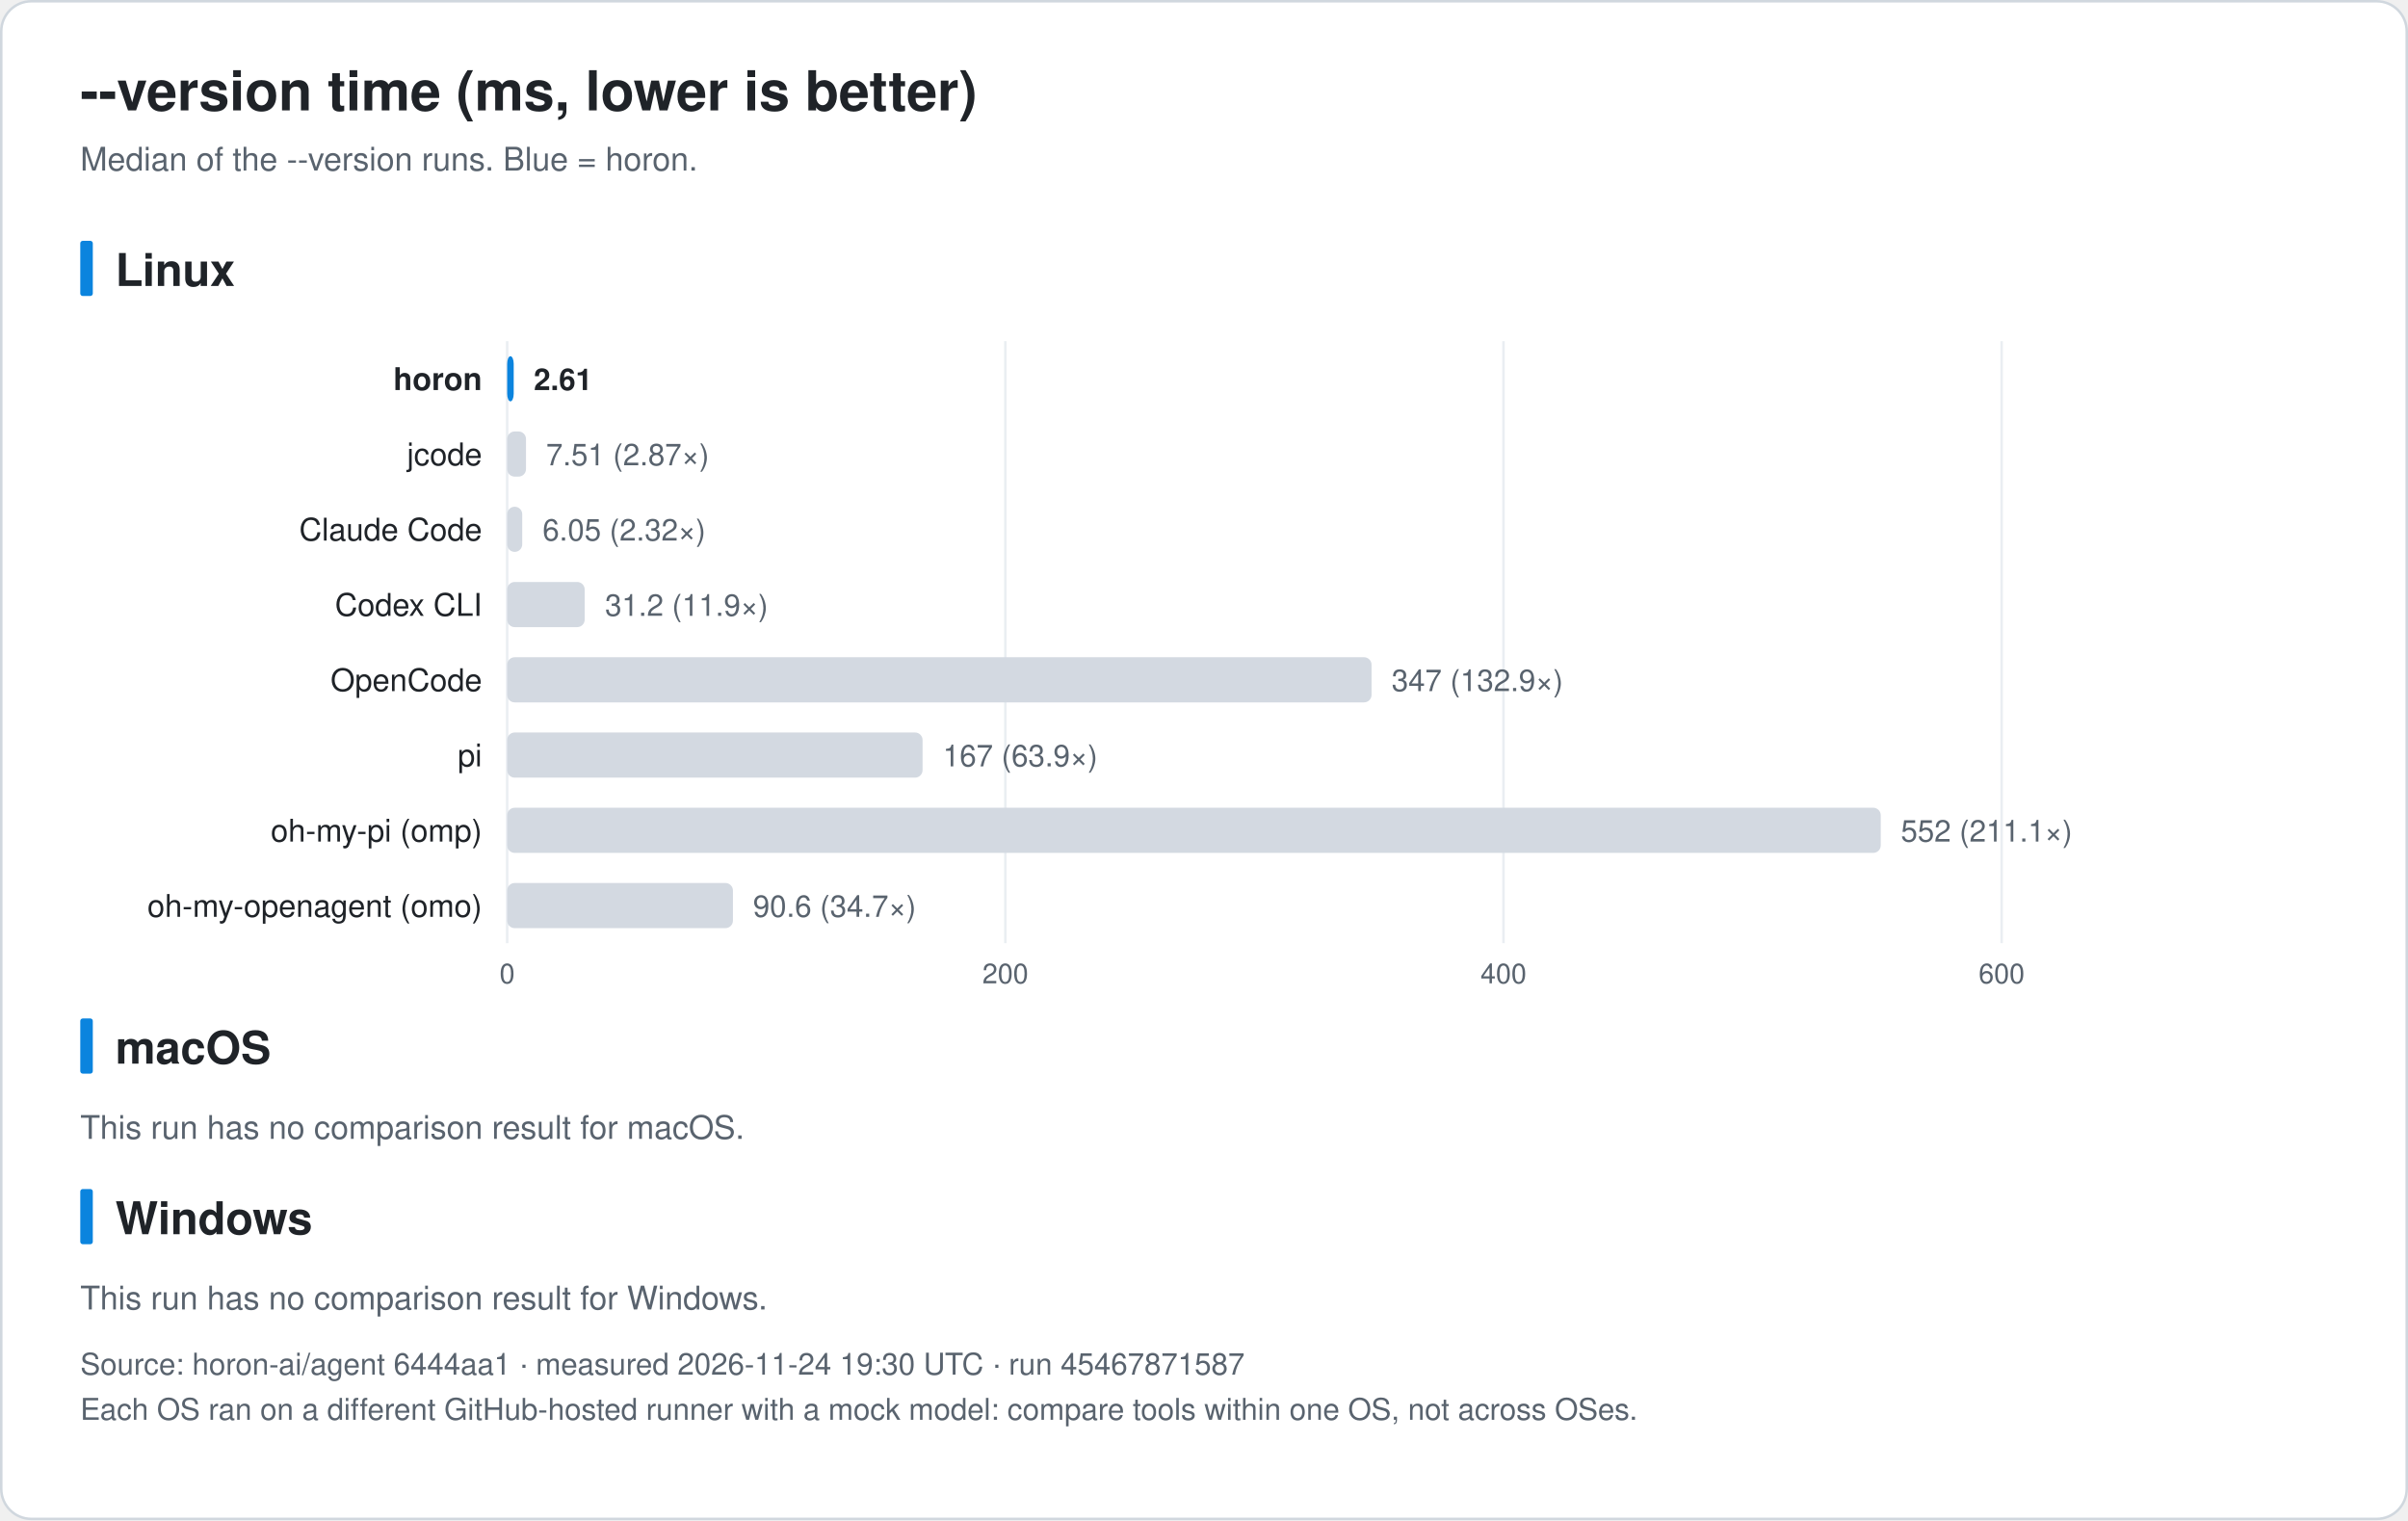
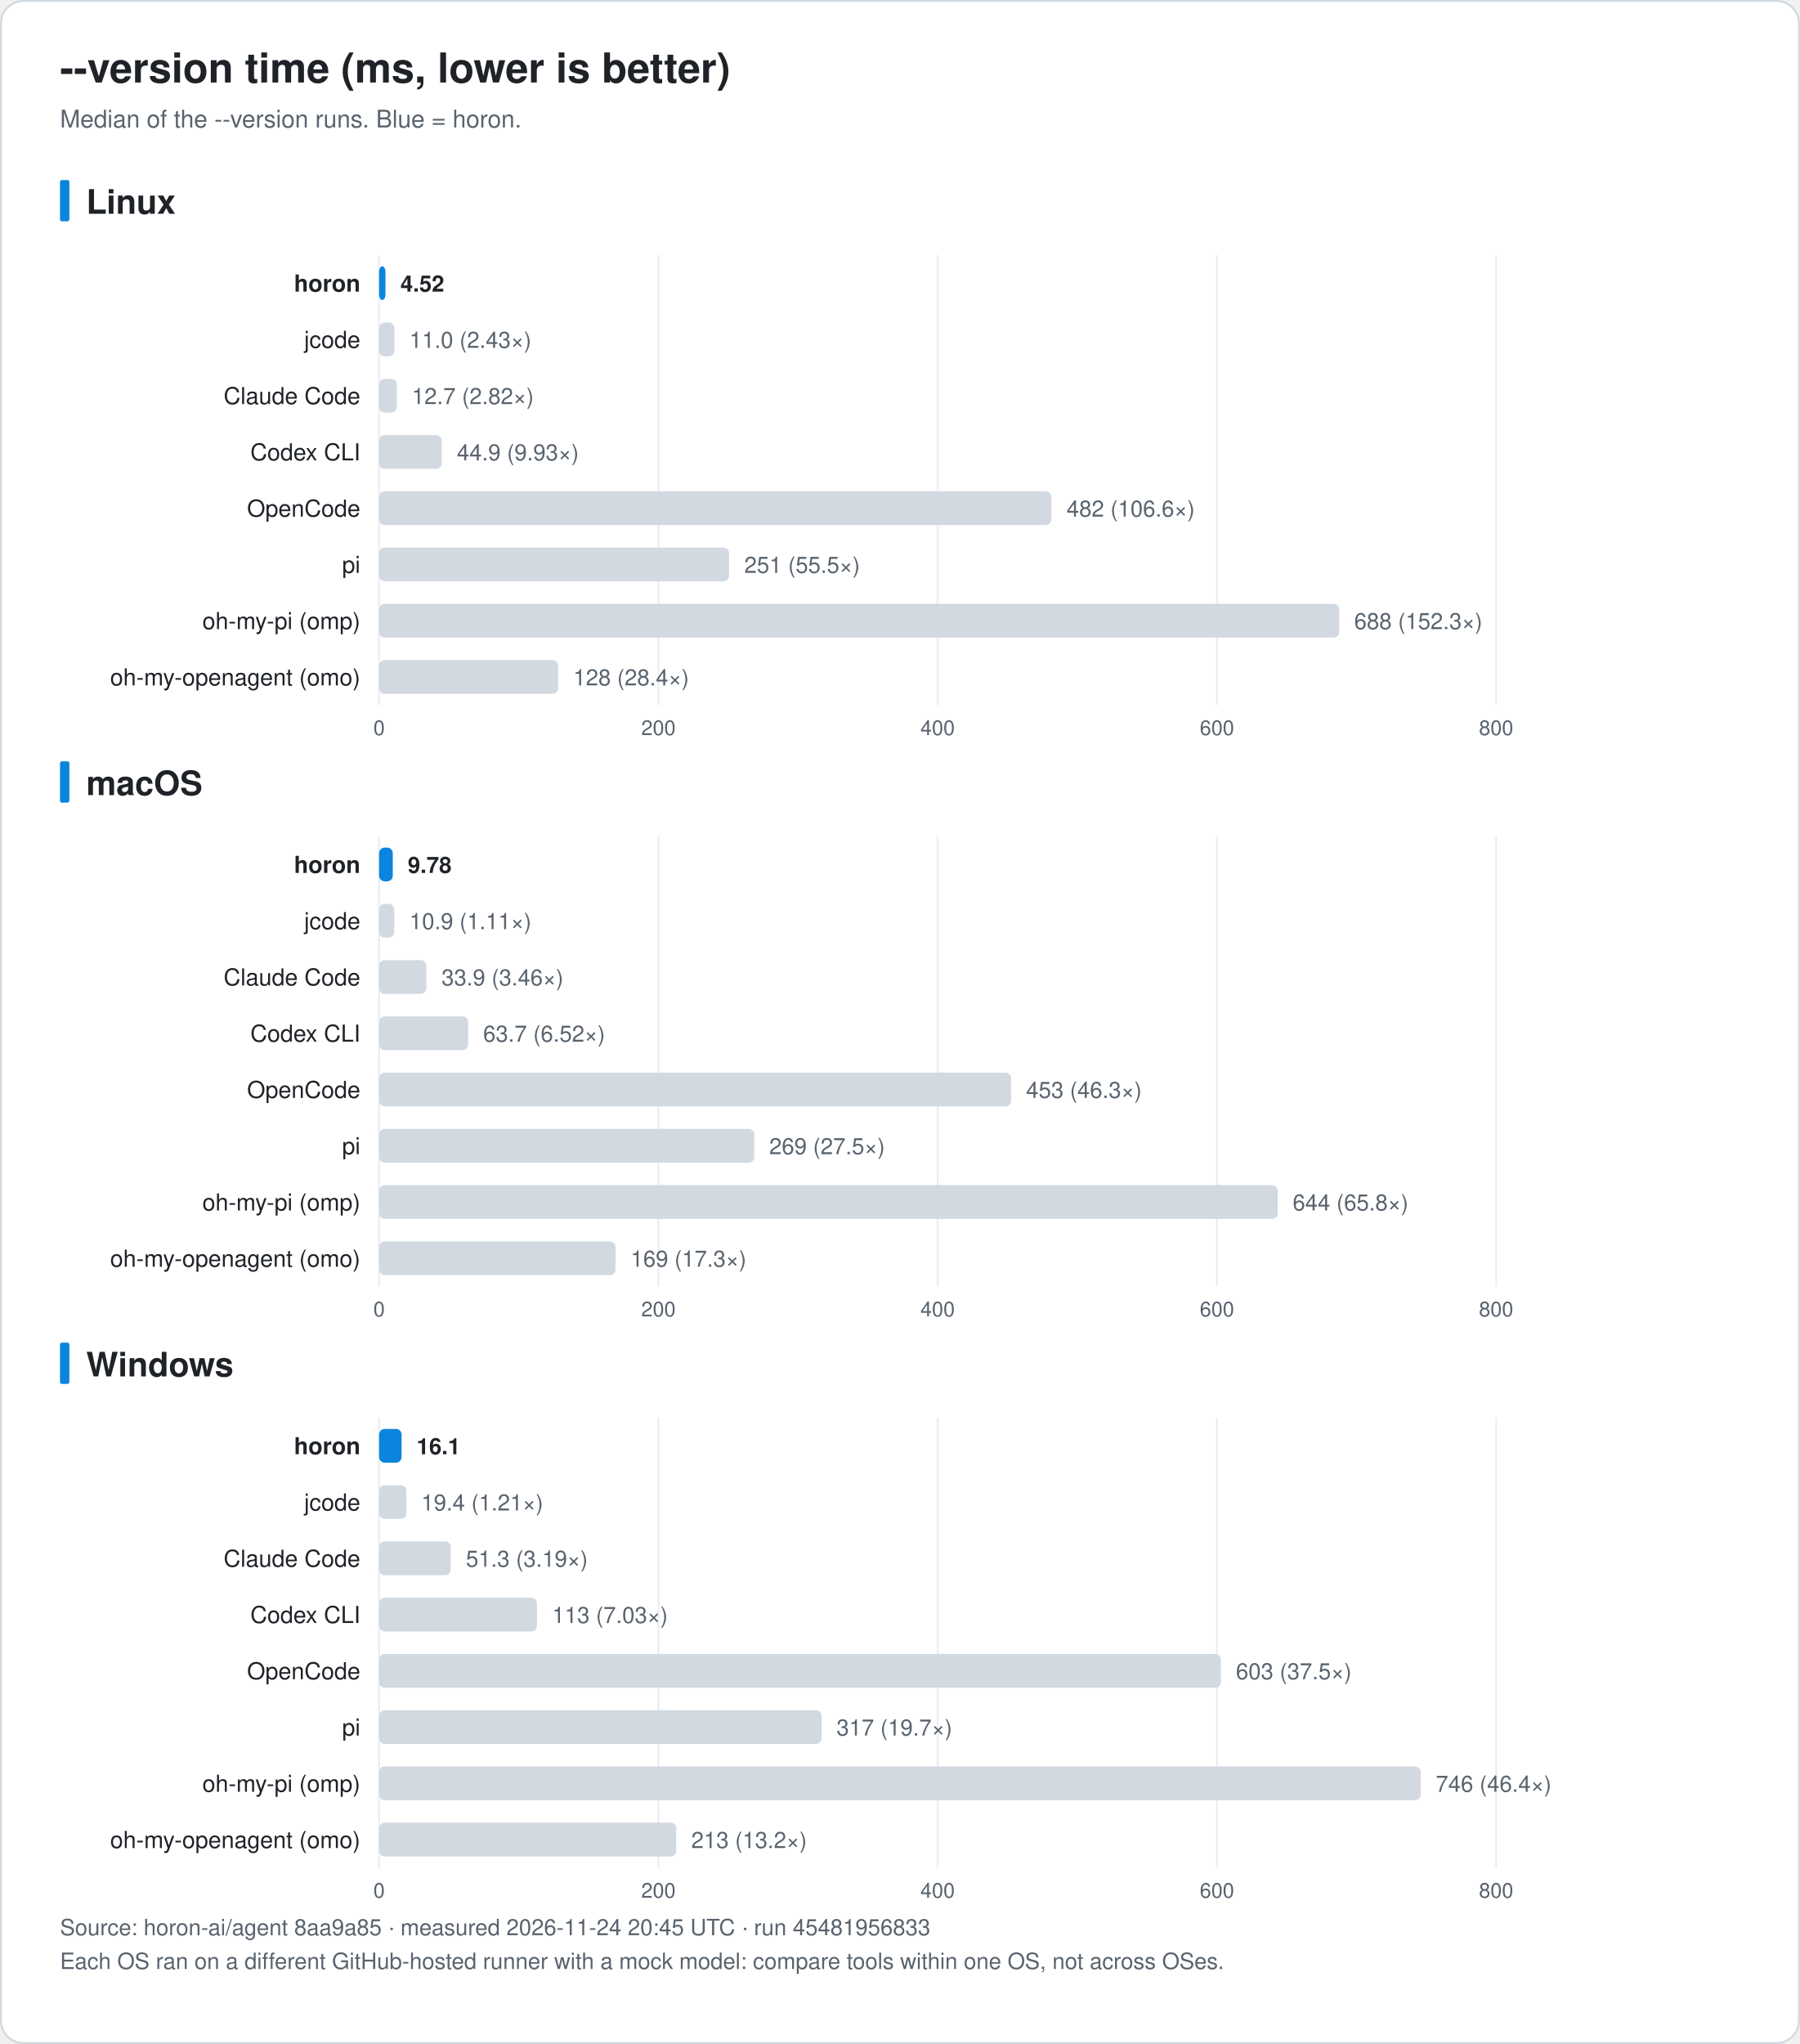
- <svg xmlns="http://www.w3.org/2000/svg" width="960" height="606" viewBox="0 0 960 606" font-family="-apple-system, BlinkMacSystemFont, 'Segoe UI', 'Noto Sans KR', 'Apple SD Gothic Neo', Helvetica, Arial, sans-serif" role="img">
-   <rect x="0.5" y="0.5" width="959" height="605" rx="12" fill="#ffffff" stroke="#d0d7de" />
+ <svg xmlns="http://www.w3.org/2000/svg" width="960" height="1090" viewBox="0 0 960 1090" font-family="-apple-system, BlinkMacSystemFont, 'Segoe UI', 'Noto Sans KR', 'Apple SD Gothic Neo', Helvetica, Arial, sans-serif" role="img">
+   <rect x="0.5" y="0.5" width="959" height="1089" rx="12" fill="#ffffff" stroke="#d0d7de" />
  <text x="32.0" y="44.0" font-size="22" fill="#1f2328" text-anchor="start" font-weight="bold">--version time (ms, lower is better)</text>
  <text x="32.0" y="68.0" font-size="13" fill="#59636e" text-anchor="start" font-weight="normal">Median of the --version runs. Blue = horon.</text>
  <rect x="32" y="96.0" width="5" height="22" rx="1" fill="#0b84de" />
  <text x="46.0" y="114.0" font-size="18" fill="#1f2328" text-anchor="start" font-weight="bold">Linux</text>
  <line x1="202.2" y1="136.0" x2="202.2" y2="376.0" stroke="#eaeef2" />
  <text x="202.2" y="392.0" font-size="11" fill="#59636e" text-anchor="middle" font-weight="normal">0</text>
-   <line x1="400.8" y1="136.0" x2="400.8" y2="376.0" stroke="#eaeef2" />
-   <text x="400.8" y="392.0" font-size="11" fill="#59636e" text-anchor="middle" font-weight="normal">200</text>
-   <line x1="599.4" y1="136.0" x2="599.4" y2="376.0" stroke="#eaeef2" />
-   <text x="599.4" y="392.0" font-size="11" fill="#59636e" text-anchor="middle" font-weight="normal">400</text>
+   <line x1="351.2" y1="136.0" x2="351.2" y2="376.0" stroke="#eaeef2" />
+   <text x="351.2" y="392.0" font-size="11" fill="#59636e" text-anchor="middle" font-weight="normal">200</text>
+   <line x1="500.1" y1="136.0" x2="500.1" y2="376.0" stroke="#eaeef2" />
+   <text x="500.1" y="392.0" font-size="11" fill="#59636e" text-anchor="middle" font-weight="normal">400</text>
+   <line x1="649.1" y1="136.0" x2="649.1" y2="376.0" stroke="#eaeef2" />
+   <text x="649.1" y="392.0" font-size="11" fill="#59636e" text-anchor="middle" font-weight="normal">600</text>
  <line x1="798.0" y1="136.0" x2="798.0" y2="376.0" stroke="#eaeef2" />
-   <text x="798.0" y="392.0" font-size="11" fill="#59636e" text-anchor="middle" font-weight="normal">600</text>
+   <text x="798.0" y="392.0" font-size="11" fill="#59636e" text-anchor="middle" font-weight="normal">800</text>
  <text x="192.2" y="155.5" font-size="12.5" fill="#1f2328" text-anchor="end" font-weight="bold">horon</text>
-   <rect x="202.2" y="142.0" width="2.6" height="18" rx="3" fill="#0b84de" />
-   <text x="212.8" y="155.5" font-size="12" fill="#1f2328" text-anchor="start" font-weight="bold">2.61</text>
+   <rect x="202.2" y="142.0" width="3.4" height="18" rx="3" fill="#0b84de" />
+   <text x="213.6" y="155.5" font-size="12" fill="#1f2328" text-anchor="start" font-weight="bold">4.52</text>
  <text x="192.2" y="185.5" font-size="12.5" fill="#1f2328" text-anchor="end" font-weight="normal">jcode</text>
-   <rect x="202.2" y="172.0" width="7.5" height="18" rx="3" fill="#d3d9e1" />
-   <text x="217.7" y="185.5" font-size="12" fill="#59636e" text-anchor="start" font-weight="normal">7.51 (2.87×)</text>
+   <rect x="202.2" y="172.0" width="8.2" height="18" rx="3" fill="#d3d9e1" />
+   <text x="218.4" y="185.5" font-size="12" fill="#59636e" text-anchor="start" font-weight="normal">11.0 (2.43×)</text>
  <text x="192.2" y="215.5" font-size="12.5" fill="#1f2328" text-anchor="end" font-weight="normal">Claude Code</text>
-   <rect x="202.2" y="202.0" width="6.0" height="18" rx="3" fill="#d3d9e1" />
-   <text x="216.3" y="215.5" font-size="12" fill="#59636e" text-anchor="start" font-weight="normal">6.05 (2.32×)</text>
+   <rect x="202.2" y="202.0" width="9.5" height="18" rx="3" fill="#d3d9e1" />
+   <text x="219.7" y="215.5" font-size="12" fill="#59636e" text-anchor="start" font-weight="normal">12.7 (2.82×)</text>
  <text x="192.2" y="245.5" font-size="12.5" fill="#1f2328" text-anchor="end" font-weight="normal">Codex CLI</text>
-   <rect x="202.2" y="232.0" width="30.9" height="18" rx="3" fill="#d3d9e1" />
-   <text x="241.2" y="245.5" font-size="12" fill="#59636e" text-anchor="start" font-weight="normal">31.2 (11.9×)</text>
+   <rect x="202.2" y="232.0" width="33.4" height="18" rx="3" fill="#d3d9e1" />
+   <text x="243.7" y="245.5" font-size="12" fill="#59636e" text-anchor="start" font-weight="normal">44.9 (9.93×)</text>
  <text x="192.2" y="275.5" font-size="12.5" fill="#1f2328" text-anchor="end" font-weight="normal">OpenCode</text>
-   <rect x="202.2" y="262.0" width="344.6" height="18" rx="3" fill="#d3d9e1" />
-   <text x="554.8" y="275.5" font-size="12" fill="#59636e" text-anchor="start" font-weight="normal">347 (132.9×)</text>
+   <rect x="202.2" y="262.0" width="358.6" height="18" rx="3" fill="#d3d9e1" />
+   <text x="568.9" y="275.5" font-size="12" fill="#59636e" text-anchor="start" font-weight="normal">482 (106.6×)</text>
  <text x="192.2" y="305.5" font-size="12.5" fill="#1f2328" text-anchor="end" font-weight="normal">pi</text>
-   <rect x="202.2" y="292.0" width="165.6" height="18" rx="3" fill="#d3d9e1" />
-   <text x="375.9" y="305.5" font-size="12" fill="#59636e" text-anchor="start" font-weight="normal">167 (63.9×)</text>
+   <rect x="202.2" y="292.0" width="186.7" height="18" rx="3" fill="#d3d9e1" />
+   <text x="397.0" y="305.5" font-size="12" fill="#59636e" text-anchor="start" font-weight="normal">251 (55.5×)</text>
  <text x="192.2" y="335.5" font-size="12.5" fill="#1f2328" text-anchor="end" font-weight="normal">oh-my-pi (omp)</text>
-   <rect x="202.2" y="322.0" width="547.6" height="18" rx="3" fill="#d3d9e1" />
-   <text x="757.8" y="335.5" font-size="12" fill="#59636e" text-anchor="start" font-weight="normal">552 (211.1×)</text>
+   <rect x="202.2" y="322.0" width="512.1" height="18" rx="3" fill="#d3d9e1" />
+   <text x="722.3" y="335.5" font-size="12" fill="#59636e" text-anchor="start" font-weight="normal">688 (152.3×)</text>
  <text x="192.2" y="365.5" font-size="12.5" fill="#1f2328" text-anchor="end" font-weight="normal">oh-my-openagent (omo)</text>
-   <rect x="202.2" y="352.0" width="90.0" height="18" rx="3" fill="#d3d9e1" />
-   <text x="300.2" y="365.5" font-size="12" fill="#59636e" text-anchor="start" font-weight="normal">90.6 (34.7×)</text>
+   <rect x="202.2" y="352.0" width="95.5" height="18" rx="3" fill="#d3d9e1" />
+   <text x="305.8" y="365.5" font-size="12" fill="#59636e" text-anchor="start" font-weight="normal">128 (28.4×)</text>
  <rect x="32" y="406.0" width="5" height="22" rx="1" fill="#0b84de" />
  <text x="46.0" y="424.0" font-size="18" fill="#1f2328" text-anchor="start" font-weight="bold">macOS</text>
-   <text x="32.0" y="454.0" font-size="13" fill="#59636e" text-anchor="start" font-weight="normal">This run has no comparison result for macOS.</text>
-   <rect x="32" y="474.0" width="5" height="22" rx="1" fill="#0b84de" />
-   <text x="46.0" y="492.0" font-size="18" fill="#1f2328" text-anchor="start" font-weight="bold">Windows</text>
-   <text x="32.0" y="522.0" font-size="13" fill="#59636e" text-anchor="start" font-weight="normal">This run has no comparison result for Windows.</text>
-   <text x="32.0" y="548.0" font-size="12" fill="#59636e" text-anchor="start" font-weight="normal">Source: horon-ai/agent 6444aa1 · measured 2026-11-24 19:30 UTC · run 45467871587</text>
-   <text x="32.0" y="566.0" font-size="12" fill="#59636e" text-anchor="start" font-weight="normal">Each OS ran on a different GitHub-hosted runner with a mock model: compare tools within one OS, not across OSes.</text>
+   <line x1="202.2" y1="446.0" x2="202.2" y2="686.0" stroke="#eaeef2" />
+   <text x="202.2" y="702.0" font-size="11" fill="#59636e" text-anchor="middle" font-weight="normal">0</text>
+   <line x1="351.2" y1="446.0" x2="351.2" y2="686.0" stroke="#eaeef2" />
+   <text x="351.2" y="702.0" font-size="11" fill="#59636e" text-anchor="middle" font-weight="normal">200</text>
+   <line x1="500.1" y1="446.0" x2="500.1" y2="686.0" stroke="#eaeef2" />
+   <text x="500.1" y="702.0" font-size="11" fill="#59636e" text-anchor="middle" font-weight="normal">400</text>
+   <line x1="649.1" y1="446.0" x2="649.1" y2="686.0" stroke="#eaeef2" />
+   <text x="649.1" y="702.0" font-size="11" fill="#59636e" text-anchor="middle" font-weight="normal">600</text>
+   <line x1="798.0" y1="446.0" x2="798.0" y2="686.0" stroke="#eaeef2" />
+   <text x="798.0" y="702.0" font-size="11" fill="#59636e" text-anchor="middle" font-weight="normal">800</text>
+   <text x="192.2" y="465.5" font-size="12.5" fill="#1f2328" text-anchor="end" font-weight="bold">horon</text>
+   <rect x="202.2" y="452.0" width="7.3" height="18" rx="3" fill="#0b84de" />
+   <text x="217.5" y="465.5" font-size="12" fill="#1f2328" text-anchor="start" font-weight="bold">9.78</text>
+   <text x="192.2" y="495.5" font-size="12.5" fill="#1f2328" text-anchor="end" font-weight="normal">jcode</text>
+   <rect x="202.2" y="482.0" width="8.1" height="18" rx="3" fill="#d3d9e1" />
+   <text x="218.4" y="495.5" font-size="12" fill="#59636e" text-anchor="start" font-weight="normal">10.9 (1.11×)</text>
+   <text x="192.2" y="525.5" font-size="12.5" fill="#1f2328" text-anchor="end" font-weight="normal">Claude Code</text>
+   <rect x="202.2" y="512.0" width="25.2" height="18" rx="3" fill="#d3d9e1" />
+   <text x="235.5" y="525.5" font-size="12" fill="#59636e" text-anchor="start" font-weight="normal">33.9 (3.46×)</text>
+   <text x="192.2" y="555.5" font-size="12.5" fill="#1f2328" text-anchor="end" font-weight="normal">Codex CLI</text>
+   <rect x="202.2" y="542.0" width="47.5" height="18" rx="3" fill="#d3d9e1" />
+   <text x="257.7" y="555.5" font-size="12" fill="#59636e" text-anchor="start" font-weight="normal">63.7 (6.52×)</text>
+   <text x="192.2" y="585.5" font-size="12.5" fill="#1f2328" text-anchor="end" font-weight="normal">OpenCode</text>
+   <rect x="202.2" y="572.0" width="337.1" height="18" rx="3" fill="#d3d9e1" />
+   <text x="547.3" y="585.5" font-size="12" fill="#59636e" text-anchor="start" font-weight="normal">453 (46.3×)</text>
+   <text x="192.2" y="615.5" font-size="12.5" fill="#1f2328" text-anchor="end" font-weight="normal">pi</text>
+   <rect x="202.2" y="602.0" width="200.1" height="18" rx="3" fill="#d3d9e1" />
+   <text x="410.3" y="615.5" font-size="12" fill="#59636e" text-anchor="start" font-weight="normal">269 (27.5×)</text>
+   <text x="192.2" y="645.5" font-size="12.5" fill="#1f2328" text-anchor="end" font-weight="normal">oh-my-pi (omp)</text>
+   <rect x="202.2" y="632.0" width="479.3" height="18" rx="3" fill="#d3d9e1" />
+   <text x="689.5" y="645.5" font-size="12" fill="#59636e" text-anchor="start" font-weight="normal">644 (65.8×)</text>
+   <text x="192.2" y="675.5" font-size="12.5" fill="#1f2328" text-anchor="end" font-weight="normal">oh-my-openagent (omo)</text>
+   <rect x="202.2" y="662.0" width="126.1" height="18" rx="3" fill="#d3d9e1" />
+   <text x="336.4" y="675.5" font-size="12" fill="#59636e" text-anchor="start" font-weight="normal">169 (17.3×)</text>
+   <rect x="32" y="716.0" width="5" height="22" rx="1" fill="#0b84de" />
+   <text x="46.0" y="734.0" font-size="18" fill="#1f2328" text-anchor="start" font-weight="bold">Windows</text>
+   <line x1="202.2" y1="756.0" x2="202.2" y2="996.0" stroke="#eaeef2" />
+   <text x="202.2" y="1012.0" font-size="11" fill="#59636e" text-anchor="middle" font-weight="normal">0</text>
+   <line x1="351.2" y1="756.0" x2="351.2" y2="996.0" stroke="#eaeef2" />
+   <text x="351.2" y="1012.0" font-size="11" fill="#59636e" text-anchor="middle" font-weight="normal">200</text>
+   <line x1="500.1" y1="756.0" x2="500.1" y2="996.0" stroke="#eaeef2" />
+   <text x="500.1" y="1012.0" font-size="11" fill="#59636e" text-anchor="middle" font-weight="normal">400</text>
+   <line x1="649.1" y1="756.0" x2="649.1" y2="996.0" stroke="#eaeef2" />
+   <text x="649.1" y="1012.0" font-size="11" fill="#59636e" text-anchor="middle" font-weight="normal">600</text>
+   <line x1="798.0" y1="756.0" x2="798.0" y2="996.0" stroke="#eaeef2" />
+   <text x="798.0" y="1012.0" font-size="11" fill="#59636e" text-anchor="middle" font-weight="normal">800</text>
+   <text x="192.2" y="775.5" font-size="12.5" fill="#1f2328" text-anchor="end" font-weight="bold">horon</text>
+   <rect x="202.2" y="762.0" width="12.0" height="18" rx="3" fill="#0b84de" />
+   <text x="222.2" y="775.5" font-size="12" fill="#1f2328" text-anchor="start" font-weight="bold">16.1</text>
+   <text x="192.2" y="805.5" font-size="12.5" fill="#1f2328" text-anchor="end" font-weight="normal">jcode</text>
+   <rect x="202.2" y="792.0" width="14.5" height="18" rx="3" fill="#d3d9e1" />
+   <text x="224.7" y="805.5" font-size="12" fill="#59636e" text-anchor="start" font-weight="normal">19.4 (1.21×)</text>
+   <text x="192.2" y="835.5" font-size="12.5" fill="#1f2328" text-anchor="end" font-weight="normal">Claude Code</text>
+   <rect x="202.2" y="822.0" width="38.2" height="18" rx="3" fill="#d3d9e1" />
+   <text x="248.5" y="835.5" font-size="12" fill="#59636e" text-anchor="start" font-weight="normal">51.3 (3.19×)</text>
+   <text x="192.2" y="865.5" font-size="12.5" fill="#1f2328" text-anchor="end" font-weight="normal">Codex CLI</text>
+   <rect x="202.2" y="852.0" width="84.2" height="18" rx="3" fill="#d3d9e1" />
+   <text x="294.5" y="865.5" font-size="12" fill="#59636e" text-anchor="start" font-weight="normal">113 (7.03×)</text>
+   <text x="192.2" y="895.5" font-size="12.5" fill="#1f2328" text-anchor="end" font-weight="normal">OpenCode</text>
+   <rect x="202.2" y="882.0" width="449.0" height="18" rx="3" fill="#d3d9e1" />
+   <text x="659.2" y="895.5" font-size="12" fill="#59636e" text-anchor="start" font-weight="normal">603 (37.5×)</text>
+   <text x="192.2" y="925.5" font-size="12.5" fill="#1f2328" text-anchor="end" font-weight="normal">pi</text>
+   <rect x="202.2" y="912.0" width="236.0" height="18" rx="3" fill="#d3d9e1" />
+   <text x="446.2" y="925.5" font-size="12" fill="#59636e" text-anchor="start" font-weight="normal">317 (19.7×)</text>
+   <text x="192.2" y="955.5" font-size="12.5" fill="#1f2328" text-anchor="end" font-weight="normal">oh-my-pi (omp)</text>
+   <rect x="202.2" y="942.0" width="555.6" height="18" rx="3" fill="#d3d9e1" />
+   <text x="765.8" y="955.5" font-size="12" fill="#59636e" text-anchor="start" font-weight="normal">746 (46.4×)</text>
+   <text x="192.2" y="985.5" font-size="12.5" fill="#1f2328" text-anchor="end" font-weight="normal">oh-my-openagent (omo)</text>
+   <rect x="202.2" y="972.0" width="158.5" height="18" rx="3" fill="#d3d9e1" />
+   <text x="368.7" y="985.5" font-size="12" fill="#59636e" text-anchor="start" font-weight="normal">213 (13.2×)</text>
+   <text x="32.0" y="1032.0" font-size="12" fill="#59636e" text-anchor="start" font-weight="normal">Source: horon-ai/agent 8aa9a85 · measured 2026-11-24 20:45 UTC · run 45481956833</text>
+   <text x="32.0" y="1050.0" font-size="12" fill="#59636e" text-anchor="start" font-weight="normal">Each OS ran on a different GitHub-hosted runner with a mock model: compare tools within one OS, not across OSes.</text>
</svg>
